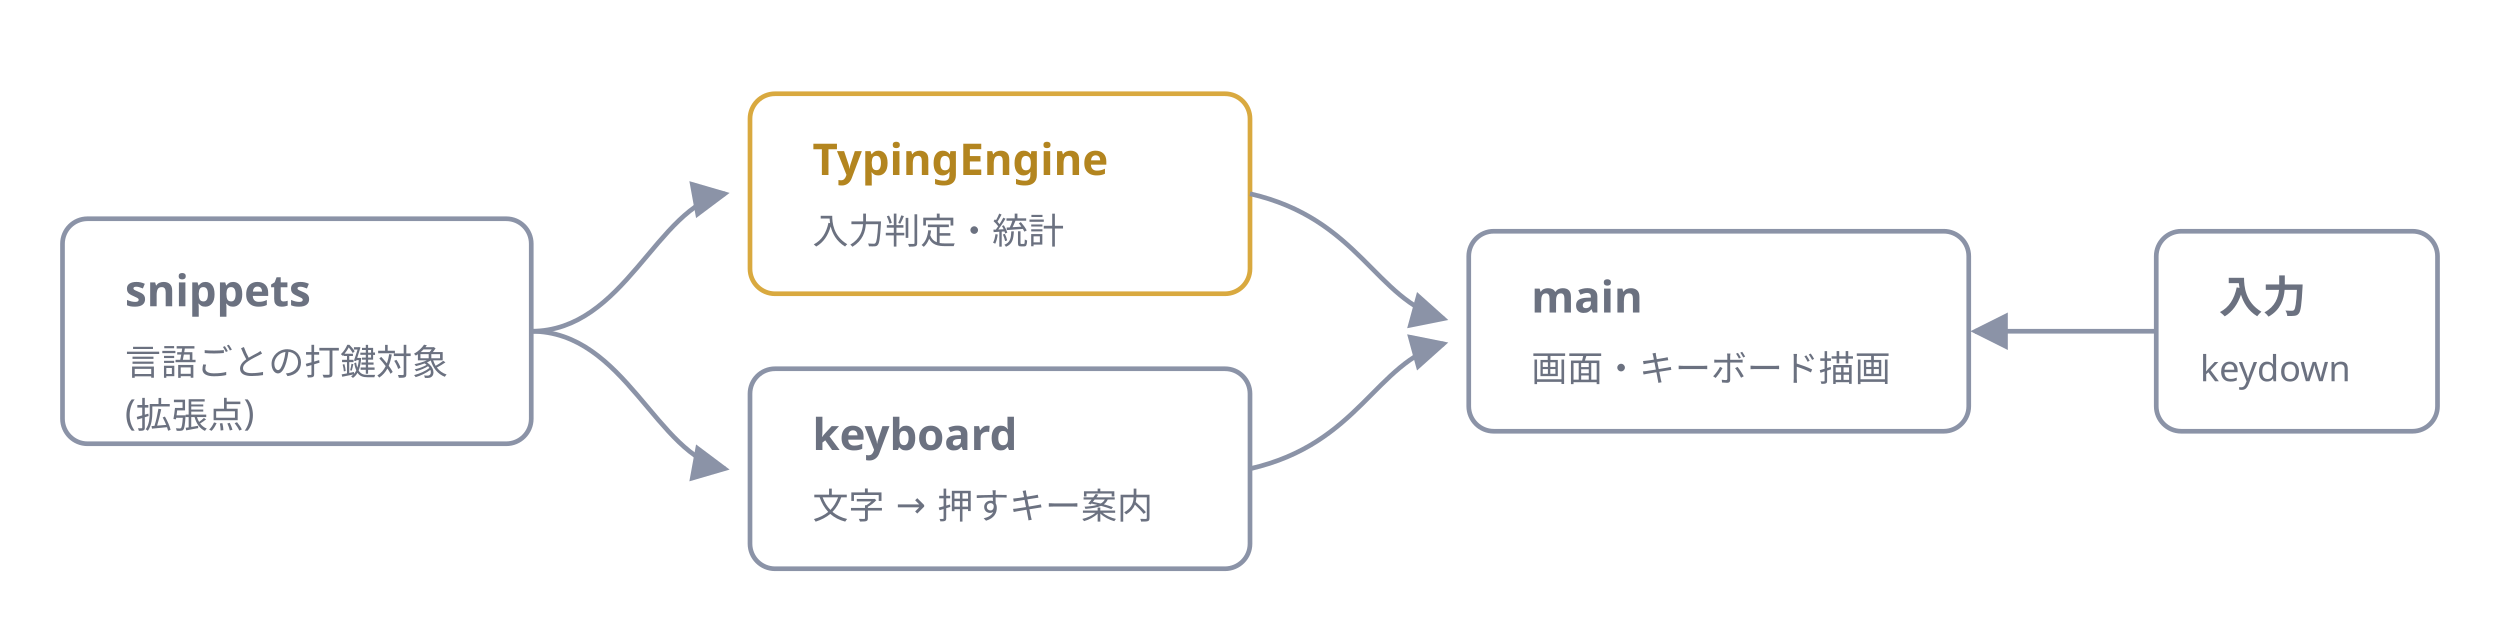
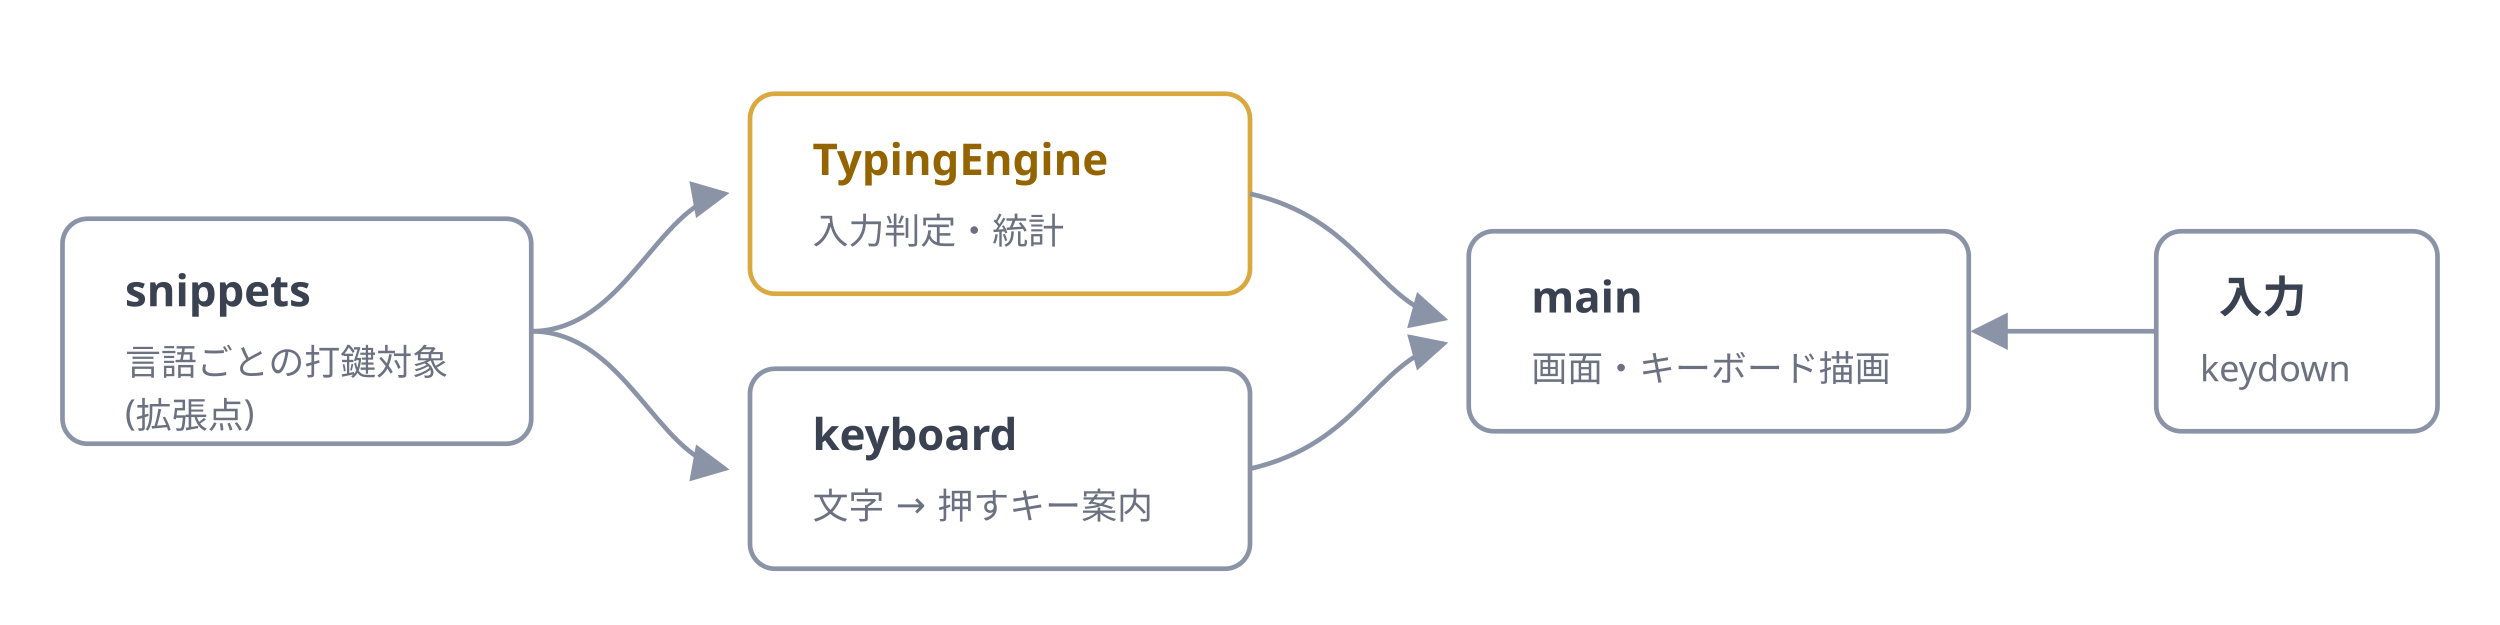
<svg xmlns="http://www.w3.org/2000/svg" viewBox="0 0 800 200" role="img" aria-label="uchikomiのアーキテクチャ図">
  <style>
    .box { fill: none; stroke: #8b93a7; stroke-width: 1.5; }
    .accent-box { fill: none; stroke: #d9a93f; stroke-width: 1.5; }
-     .label { font: 600 14px 'Hiragino Sans', 'Noto Sans JP', sans-serif; fill: #6b7180; }
+     .label { font: 600 14px 'Hiragino Sans', 'Noto Sans JP', sans-serif; fill: #3a4150; }
    .small { font: 400 11.5px 'Hiragino Sans', 'Noto Sans JP', sans-serif; fill: #6b7180; }
-     .accent-label { font: 700 14px 'Hiragino Sans', 'Noto Sans JP', sans-serif; fill: #b3851f; }
+     .accent-label { font: 700 14px 'Hiragino Sans', 'Noto Sans JP', sans-serif; fill: #946400; }
    .arrow { stroke: #8b93a7; stroke-width: 1.5; fill: none; marker-end: url(#head); }
+     .arrow-head { fill: #8b93a7; }
+     @media (prefers-color-scheme: dark) {
+       .box { stroke: #6b7180; }
+       .accent-box { stroke: #ffcf6b; }
+       .label { fill: #e8ecf4; }
+       .small { fill: #8b93a7; }
+       .accent-label { fill: #ffcf6b; }
+       .arrow { stroke: #6b7180; }
+       .arrow-head { fill: #6b7180; }
+     }
  </style>
  <defs>
    <marker id="head" markerWidth="8" markerHeight="8" refX="7" refY="4" orient="auto">
-       <path d="M0 0L8 4L0 8z" fill="#8b93a7" />
+       <path d="M0 0L8 4L0 8z" class="arrow-head" />
    </marker>
  </defs>
  <rect x="20" y="70" width="150" height="72" rx="8" class="box" />
  <text x="40" y="98" class="label">snippets</text>
  <text x="40" y="120" class="small">言語ごとの打鍵対象</text>
  <text x="40" y="136" class="small">(拡張点)</text>
  <rect x="240" y="30" width="160" height="64" rx="8" class="accent-box" />
  <text x="260" y="56" class="accent-label">TypingEngine</text>
  <text x="260" y="78" class="small">入力判定・統計</text>
  <rect x="240" y="118" width="160" height="64" rx="8" class="box" />
  <text x="260" y="144" class="label">keyboard</text>
  <text x="260" y="166" class="small">文字 → 押すキー案内</text>
  <rect x="470" y="74" width="160" height="64" rx="8" class="box" />
  <text x="490" y="100" class="label">main</text>
  <text x="490" y="122" class="small">画面・キーボード描画</text>
  <rect x="690" y="74" width="90" height="64" rx="8" class="box" />
  <text x="710" y="100" class="label">入力</text>
  <text x="704" y="122" class="small">keydown</text>
  <path class="arrow" d="M170 106 C200 106 210 66 232 62" />
  <path class="arrow" d="M170 106 C200 106 210 146 232 150" />
  <path class="arrow" d="M400 62 C435 70 440 96 462 102" />
  <path class="arrow" d="M400 150 C435 142 440 116 462 110" />
  <path class="arrow" d="M690 106 H632" />
</svg>
